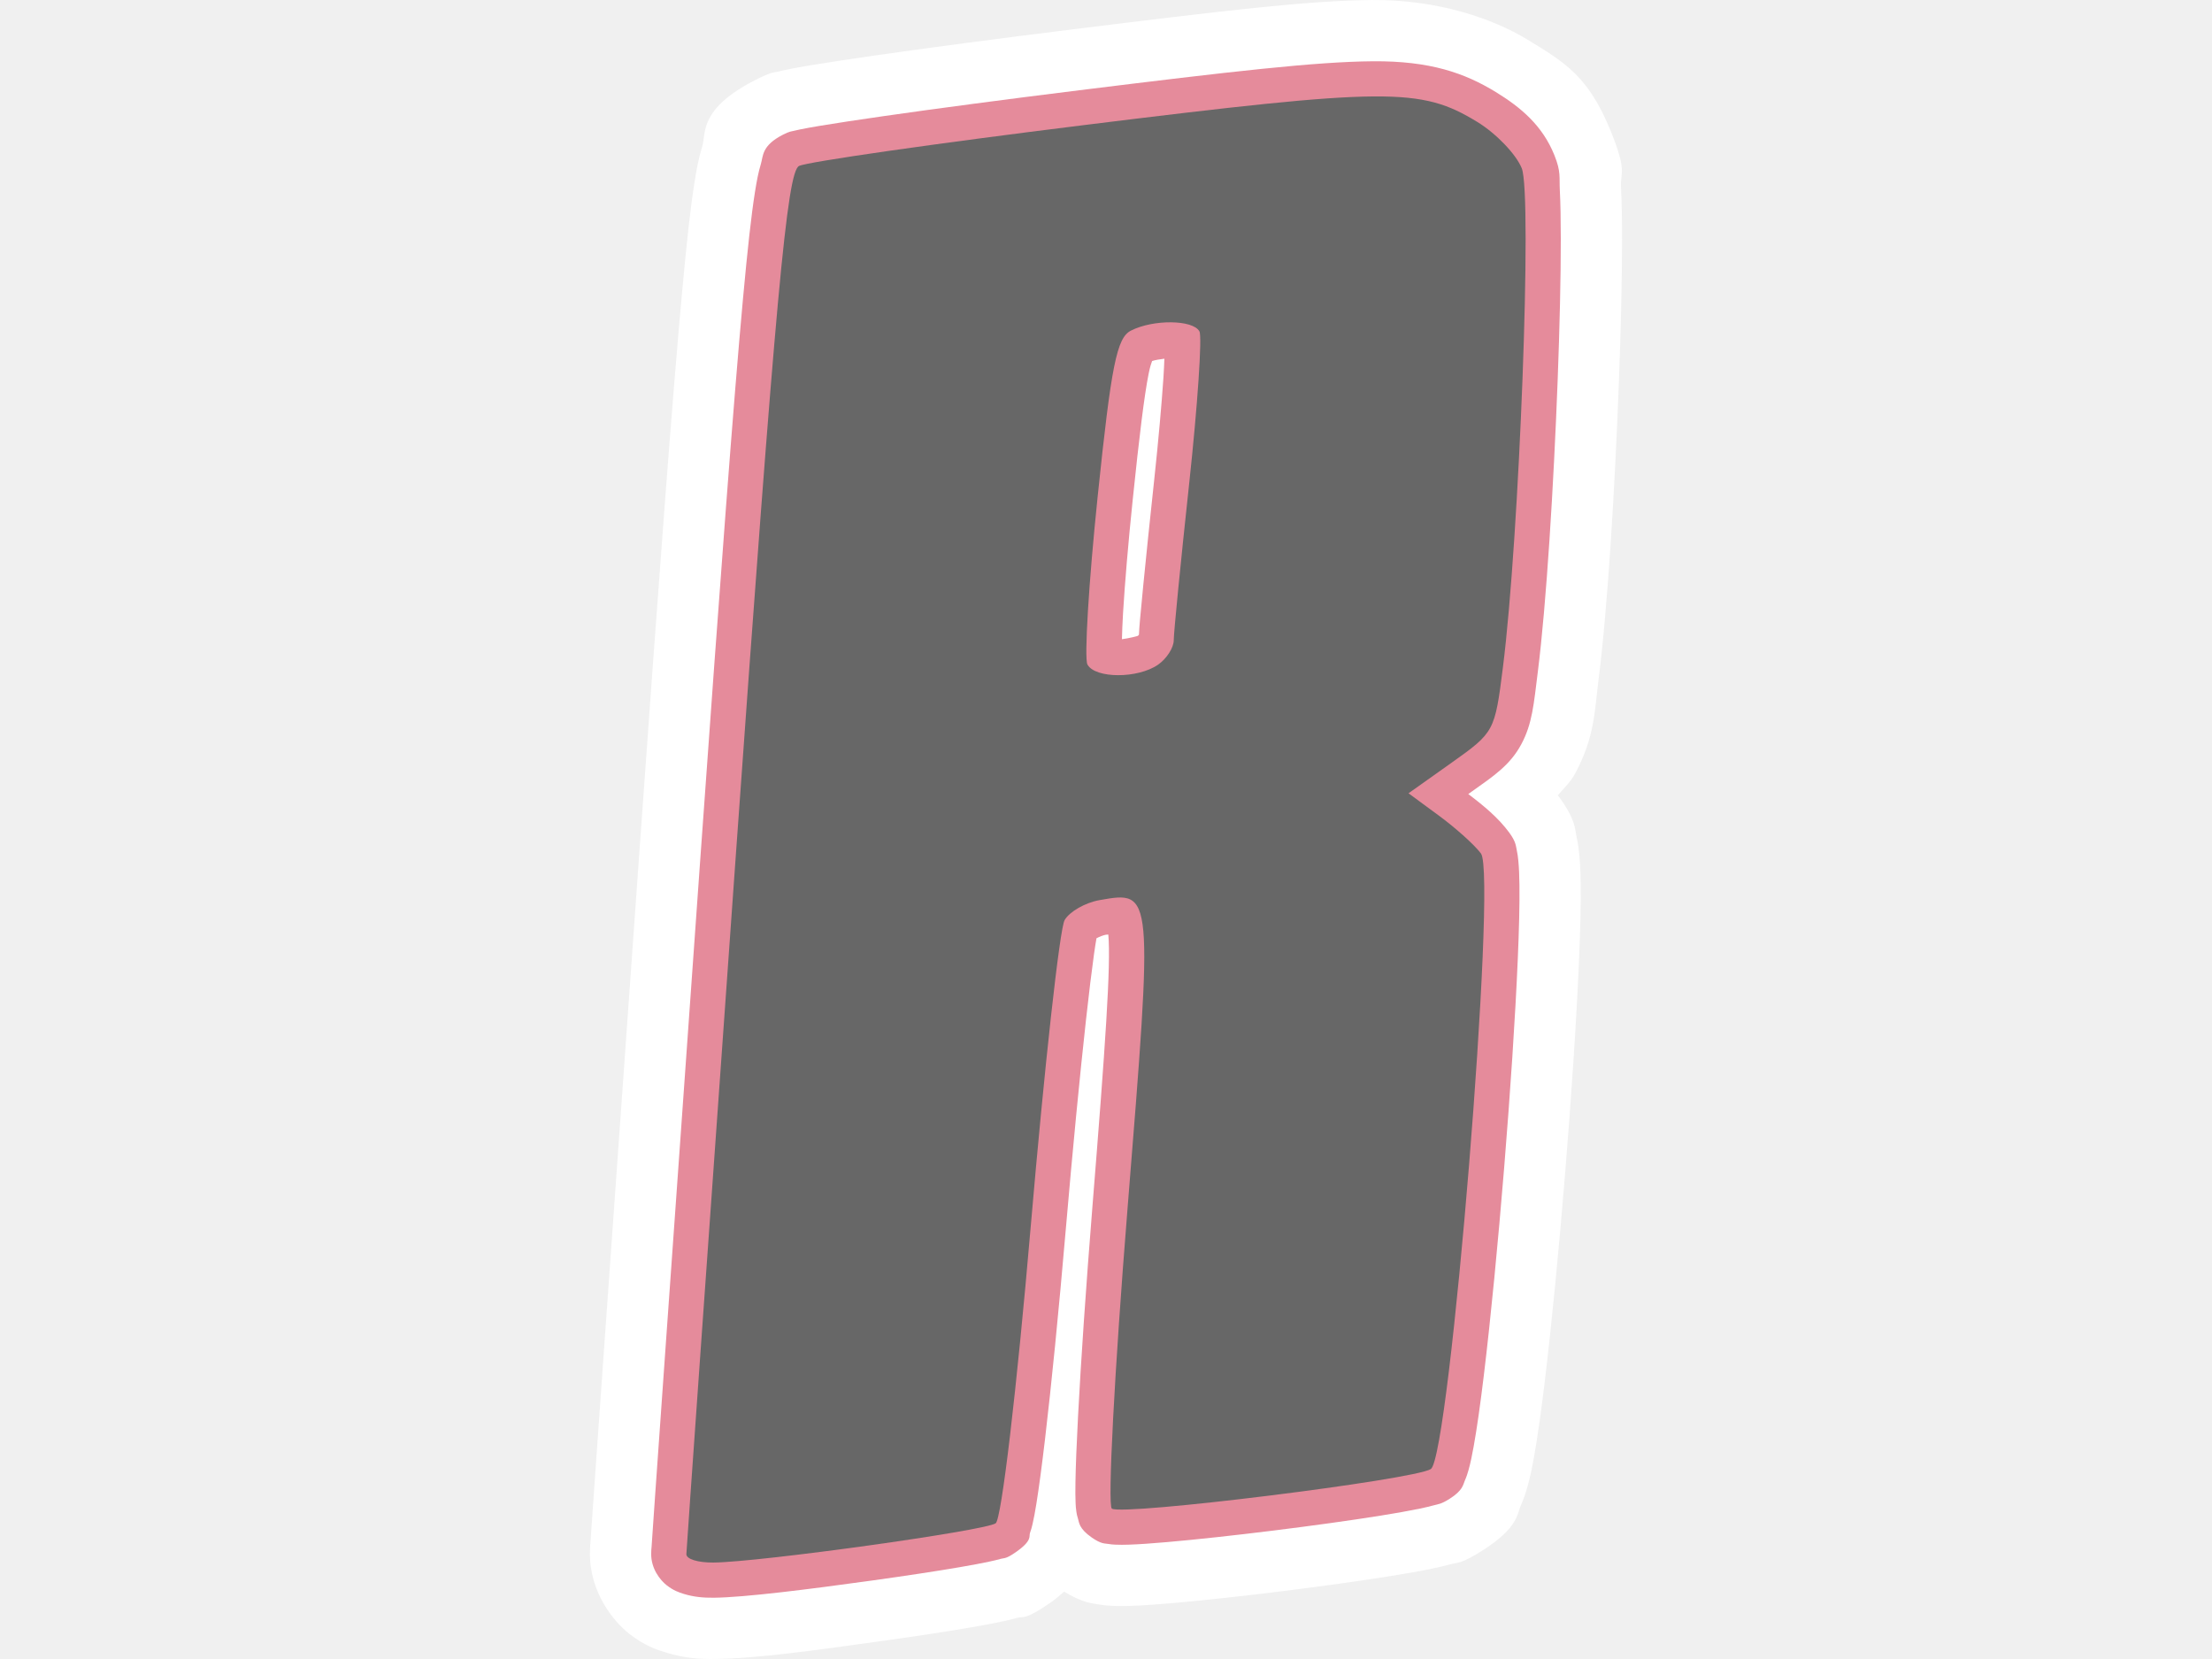
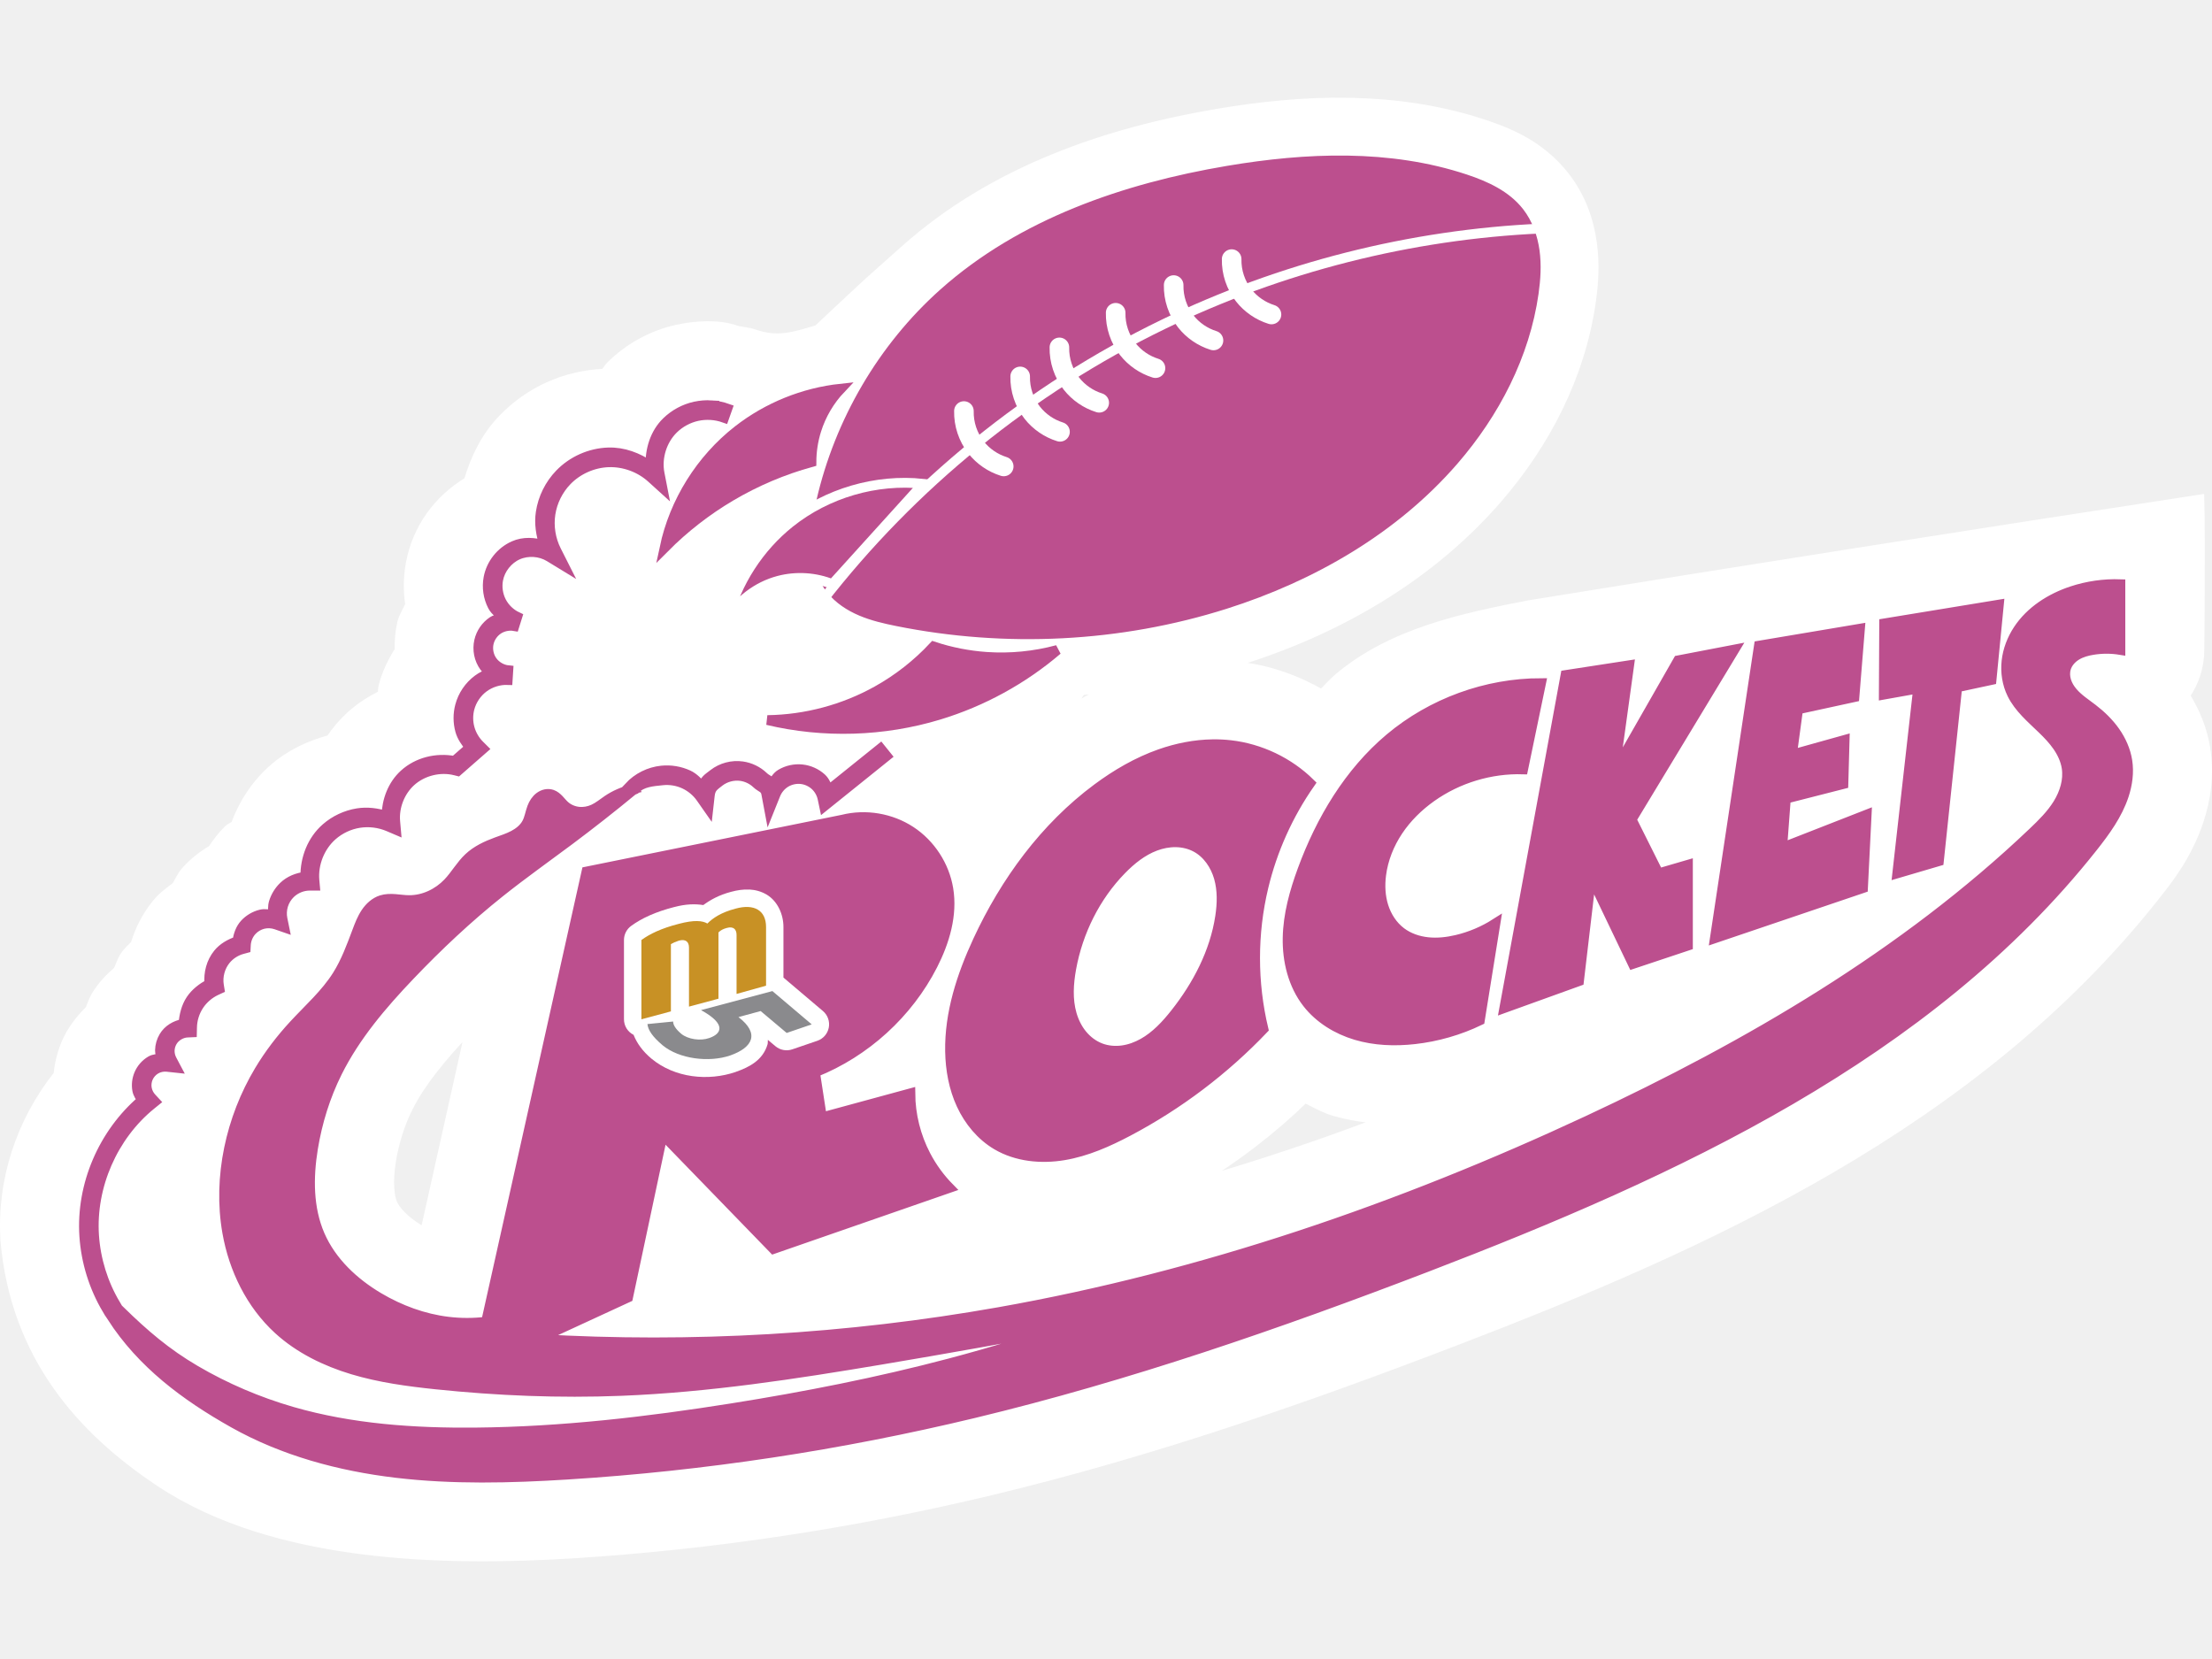
<svg xmlns="http://www.w3.org/2000/svg" width="200" height="150" viewBox="0 0 200 150" id="svg2" version="1.1">
  <defs id="defs4">
    <pattern y="0" x="0" height="6" width="6" patternUnits="userSpaceOnUse" id="EMFhbasepattern" />
    <pattern y="0" x="0" height="6" width="6" patternUnits="userSpaceOnUse" id="EMFhbasepattern-5" />
    <pattern y="0" x="0" height="6" width="6" patternUnits="userSpaceOnUse" id="EMFhbasepattern-52" />
    <pattern y="0" x="0" height="6" width="6" patternUnits="userSpaceOnUse" id="EMFhbasepattern-2" />
    <pattern y="0" x="0" height="6" width="6" patternUnits="userSpaceOnUse" id="EMFhbasepattern-1" />
    <pattern y="0" x="0" height="6" width="6" patternUnits="userSpaceOnUse" id="EMFhbasepattern-8" />
    <pattern y="0" x="0" height="6" width="6" patternUnits="userSpaceOnUse" id="EMFhbasepattern-4" />
  </defs>
  <g id="layer1" transform="translate(536.3054,-546.064)">
-     <g id="g4293" transform="matrix(1.020757,0,0,1.020757,-6.925655,-12.89117)">
-       <path d="m -397.051,547.59 c -5.668,0.045 -13.137,0.939 -26.635,2.609 -6.624,0.82 -12.786,1.638 -17.432,2.305 -2.323,0.333 -4.259,0.627 -5.742,0.875 -0.741,0.124 -1.359,0.234 -1.936,0.352 -0.288,0.059 -0.559,0.115 -0.91,0.205 -0.351,0.09 -0.49,-0.03 -2.01,0.744 -5.021,2.558 -4.346,4.723 -4.693,5.863 -0.347,1.14 -0.507,2.053 -0.688,3.189 -0.362,2.273 -0.697,5.321 -1.117,9.914 -0.841,9.186 -1.981,24.41 -3.77,49.463 -1.193,16.713 -2.279,31.992 -3.068,43.148 -0.395,5.578 -0.717,10.125 -0.939,13.307 -0.111,1.591 -0.198,2.84 -0.258,3.711 -0.03,0.435 -0.052,0.775 -0.068,1.023 -0.016,0.247 -0.016,-0.387 -0.041,0.77 -2e-5,6.8e-4 10e-6,0.001 0,0.002 -6e-5,0.003 6e-5,-0.001 0,0.002 -0.074,3.512 2.102,6.163 3.484,7.234 1.382,1.072 2.374,1.389 3.223,1.65 1.698,0.523 2.957,0.594 4.328,0.58 3.831,-0.04 9.035,-0.787 14.777,-1.586 2.871,-0.399 5.635,-0.817 7.842,-1.195 1.104,-0.189 2.056,-0.365 2.914,-0.551 0.429,-0.093 0.825,-0.183 1.32,-0.324 0.496,-0.141 0.588,0.279 2.932,-1.354 0.544,-0.379 0.799,-0.642 1.176,-0.955 1.611,0.97 2.417,1.025 2.945,1.115 0.611,0.105 0.973,0.124 1.305,0.141 0.663,0.034 1.151,0.022 1.688,0.004 1.073,-0.036 2.257,-0.121 3.629,-0.24 2.744,-0.238 6.169,-0.614 9.627,-1.043 3.458,-0.429 6.922,-0.908 9.725,-1.357 1.401,-0.225 2.625,-0.439 3.703,-0.664 0.539,-0.113 1.033,-0.222 1.602,-0.381 0.569,-0.159 0.876,0.024 2.836,-1.219 3.174,-2.013 3.067,-3.248 3.398,-3.994 0.331,-0.747 0.464,-1.219 0.592,-1.674 0.256,-0.91 0.409,-1.693 0.572,-2.6 0.326,-1.812 0.631,-4.016 0.945,-6.611 0.629,-5.19 1.271,-11.857 1.818,-18.568 0.547,-6.711 0.997,-13.435 1.223,-18.73 0.113,-2.648 0.175,-4.921 0.152,-6.799 -0.011,-0.939 -0.036,-1.76 -0.125,-2.668 -0.044,-0.454 -0.097,-0.921 -0.246,-1.598 -0.149,-0.677 -0.055,-1.48 -1.58,-3.553 -0.031,-0.042 -0.049,-0.046 -0.08,-0.088 0.523,-0.632 1.091,-1.107 1.545,-1.951 1.721,-3.2 1.71,-5.464 2.07,-8.316 0.813,-6.435 1.441,-16.852 1.799,-26.32 0.179,-4.734 0.283,-9.173 0.281,-12.697 -8.1e-4,-1.762 -0.025,-3.283 -0.094,-4.605 -0.068,-1.322 0.56,-1.301 -0.861,-4.838 a 8.542,8.542 0 0 0 0,-0.002 c -2.008,-4.996 -4.117,-6.195 -7.4,-8.203 -3.152,-1.928 -8.091,-3.567 -13.758,-3.521 z m -16.775,57.045 c 0.129,0.605 -0.024,0.74 -0.019,0.805 0.007,0.108 -0.003,-0.083 0,-0.371 9.6e-4,-0.087 0.017,-0.327 0.019,-0.434 z" id="path4291" style="fill:#ffffff;fill-opacity:1" />
-       <path d="m -397.008,553.016 c -5.07,0.041 -12.535,0.9 -26.012,2.568 -6.594,0.816 -12.73,1.632 -17.326,2.291 -2.298,0.33 -4.209,0.62 -5.619,0.855 -0.705,0.118 -1.281,0.221 -1.748,0.316 -0.233,0.048 -0.437,0.091 -0.645,0.145 -0.208,0.053 -0.312,0.028 -0.895,0.324 -1.916,0.976 -1.754,1.909 -1.967,2.607 -0.213,0.699 -0.359,1.452 -0.52,2.461 -0.321,2.018 -0.656,5.015 -1.072,9.559 -0.832,9.086 -1.972,24.307 -3.76,49.352 -1.193,16.712 -2.279,31.992 -3.068,43.146 -0.395,5.577 -0.717,10.123 -0.939,13.303 -0.111,1.59 -0.197,2.837 -0.256,3.703 -0.03,0.433 -0.053,0.771 -0.068,1.01 -0.016,0.239 -0.022,0.084 -0.031,0.531 -0.028,1.35 0.806,2.381 1.385,2.83 0.579,0.449 1.05,0.616 1.496,0.754 0.893,0.275 1.736,0.35 2.674,0.34 a 3.116,3.116 0 0 0 0.002,0 c 2.711,-0.028 8.425,-0.748 14.084,-1.535 2.83,-0.394 5.557,-0.805 7.674,-1.168 1.058,-0.181 1.958,-0.349 2.68,-0.506 0.361,-0.078 0.675,-0.151 0.982,-0.238 0.307,-0.088 0.426,0.034 1.318,-0.588 1.491,-1.039 1.149,-1.399 1.256,-1.697 0.107,-0.298 0.165,-0.526 0.225,-0.779 0.12,-0.507 0.224,-1.083 0.34,-1.797 0.231,-1.427 0.488,-3.368 0.77,-5.752 0.563,-4.768 1.214,-11.289 1.842,-18.615 0.605,-7.05 1.244,-13.614 1.783,-18.486 0.27,-2.436 0.516,-4.452 0.715,-5.867 0.085,-0.604 0.155,-1.033 0.217,-1.385 0.257,-0.139 0.622,-0.275 0.816,-0.309 0.122,-0.021 0.128,-0.007 0.232,-0.019 0.24,2.683 -0.267,9.917 -1.404,24.049 -0.579,7.19 -1.025,13.779 -1.279,18.635 -0.127,2.428 -0.206,4.417 -0.229,5.869 -0.011,0.726 -0.01,1.309 0.014,1.812 0.012,0.252 0.024,0.472 0.072,0.779 0.024,0.153 0.049,0.324 0.146,0.621 0.098,0.297 0.06,0.839 1.211,1.641 0.837,0.583 1.143,0.518 1.414,0.564 0.271,0.047 0.467,0.06 0.664,0.07 0.395,0.02 0.779,0.015 1.229,0 0.899,-0.03 2.023,-0.11 3.342,-0.225 2.637,-0.228 6.02,-0.599 9.428,-1.021 3.407,-0.423 6.828,-0.894 9.531,-1.328 1.352,-0.217 2.52,-0.424 3.455,-0.619 0.467,-0.098 0.874,-0.191 1.254,-0.297 0.38,-0.106 0.612,-0.083 1.387,-0.574 1.191,-0.755 1.187,-1.257 1.344,-1.611 0.157,-0.354 0.245,-0.639 0.33,-0.943 0.171,-0.609 0.309,-1.28 0.455,-2.092 0.292,-1.623 0.593,-3.765 0.9,-6.303 0.615,-5.075 1.254,-11.7 1.797,-18.357 0.543,-6.658 0.988,-13.338 1.209,-18.521 0.111,-2.592 0.167,-4.803 0.146,-6.502 -0.01,-0.85 -0.037,-1.564 -0.1,-2.203 -0.031,-0.32 -0.069,-0.616 -0.145,-0.961 -0.076,-0.345 -0.066,-0.707 -0.65,-1.502 a 3.116,3.116 0 0 0 0,-0.002 c -0.975,-1.325 -2.25,-2.376 -3.637,-3.426 l 0.33,-0.234 c 1.899,-1.348 3.37,-2.321 4.361,-4.164 0.992,-1.843 1.109,-3.582 1.469,-6.426 0.761,-6.026 1.403,-16.476 1.758,-25.846 0.177,-4.685 0.279,-9.077 0.277,-12.49 -7.9e-4,-1.706 -0.026,-3.163 -0.086,-4.328 -0.06,-1.165 0.114,-1.62 -0.479,-3.096 -1.049,-2.611 -2.94,-4.219 -5.197,-5.6 -2.748,-1.681 -5.813,-2.763 -10.883,-2.723 z m -18.469,26.344 c -0.024,0.535 -0.036,0.971 -0.084,1.676 -0.161,2.386 -0.447,5.615 -0.818,9.061 -0.376,3.491 -0.718,6.798 -0.967,9.324 -0.124,1.263 -0.226,2.33 -0.297,3.135 -0.051,0.578 -0.068,0.881 -0.086,1.25 -0.044,0.048 -0.102,0.11 -0.086,0.1 -0.043,0.03 -0.788,0.218 -1.422,0.303 0.02,-0.677 0.04,-1.362 0.1,-2.344 0.16,-2.636 0.459,-6.192 0.852,-9.98 0.599,-5.781 1.032,-9.28 1.408,-11.164 0.139,-0.697 0.231,-0.919 0.312,-1.154 0.3,-0.093 0.656,-0.152 1.088,-0.205 z" id="path4285" style="fill:#e58b9b;fill-opacity:1" />
-       <path style="fill:#676767;fill-opacity:1" d="m -457.818,685.254 c 0.009,-0.422 1.969,-28.114 4.354,-61.538 3.575,-50.081 4.564,-60.885 5.625,-61.426 0.708,-0.361 12.049,-1.988 25.201,-3.616 26.927,-3.333 29.855,-3.356 34.887,-0.279 1.668,1.02 3.432,2.862 3.931,4.103 0.938,2.333 -0.207,32.625 -1.671,44.208 -0.717,5.676 -0.758,5.753 -4.542,8.439 l -3.819,2.711 2.717,1.999 c 1.494,1.1 3.16,2.602 3.702,3.338 1.432,1.946 -2.767,53.457 -4.444,54.521 -1.512,0.959 -27.315,4.158 -28.255,3.503 -0.39,-0.272 0.235,-12.22 1.389,-26.551 2.277,-28.287 2.287,-28.18 -2.47,-27.348 -1.269,0.222 -2.664,1.018 -3.1,1.768 -0.435,0.751 -1.784,12.938 -2.997,27.083 -1.252,14.6 -2.597,25.991 -3.11,26.349 -0.955,0.665 -20.855,3.434 -24.99,3.477 -1.379,0.014 -2.417,-0.306 -2.407,-0.742 z m 41.785,-78.792 c 0.762,-0.531 1.385,-1.506 1.385,-2.167 0,-0.661 0.614,-6.9 1.366,-13.864 0.751,-6.964 1.16,-13.035 0.909,-13.491 -0.573,-1.041 -4.1,-1.076 -6.076,-0.061 -1.246,0.64 -1.734,3.079 -2.937,14.682 -0.794,7.653 -1.201,14.354 -0.906,14.89 0.69,1.253 4.466,1.26 6.258,0.011 z" id="path4661" />
+     <g id="g4212" transform="matrix(0.8854804,0,0,0.8854804,205.5589,155.8771)">
+       <path id="path7128" d="m -700.108,451.035 c -4.572,-0.072 -9.058,0.401 -13.348,1.125 -11.192,1.89 -22.833,5.766 -31.998,13.941 -4.292,3.829 -2.675,2.315 -8.893,8.145 -2.437,0.732 -4.105,1.266 -6.453,0.432 -0.546,-0.193 -1.113,-0.216 -1.67,-0.34 -0.702,-0.249 -1.435,-0.401 -2.178,-0.451 -0.334,-0.021 -0.666,-0.03 -0.996,-0.027 l -0.01,0 c -0.902,0.01 -1.783,0.107 -2.639,0.275 0.479,-0.089 0.964,-0.135 1.451,-0.137 l -1.701,0.182 c -0.017,0 -0.034,0 -0.051,0.01 -2.598,0.571 -4.949,1.84 -6.855,3.699 -0.264,0.258 -0.429,0.554 -0.664,0.824 -3.977,0.167 -7.649,1.805 -10.416,4.67 -1.732,1.793 -2.814,4.008 -3.512,6.367 -3.077,1.851 -5.244,4.799 -5.918,8.412 -0.264,1.415 -0.273,2.837 -0.061,4.229 -0.271,0.633 -0.669,1.199 -0.826,1.885 -0.21,0.918 -0.273,1.844 -0.258,2.768 -0.7,1.112 -1.285,2.301 -1.629,3.602 -0.079,0.297 -0.06,0.606 -0.117,0.906 -1.125,0.557 -2.211,1.237 -3.197,2.137 -0.818,0.746 -1.494,1.56 -2.068,2.412 -2.127,0.582 -4.131,1.508 -5.807,2.979 -1.867,1.638 -3.117,3.632 -3.902,5.752 -0.235,0.195 -0.502,0.268 -0.728,0.488 -0.628,0.61 -1.15,1.307 -1.627,2.031 -0.966,0.565 -1.853,1.263 -2.627,2.098 -0.516,0.556 -0.712,1.099 -1.057,1.656 -0.687,0.521 -1.384,1.005 -2.019,1.787 -1.045,1.286 -1.74,2.701 -2.176,4.144 -0.356,0.403 -0.733,0.686 -1.062,1.182 -0.349,0.524 -0.46,0.999 -0.701,1.508 -0.841,0.717 -1.633,1.535 -2.262,2.588 -0.263,0.44 -0.408,0.926 -0.606,1.393 -1.018,1.014 -1.901,2.152 -2.463,3.498 -0.424,1.016 -0.677,2.081 -0.785,3.164 -3.787,4.779 -5.828,10.773 -5.412,17.041 1.058,11.67 7.722,19.254 15.867,24.654 11.867,7.867 29.325,8.085 42.086,7.307 14.469,-0.904 28.84,-3.095 42.914,-6.479 16.271,-3.911 31.948,-9.358 47.24,-15.225 25.684,-9.852 53.059,-22.125 71.512,-45.432 1.423,-1.797 3.353,-4.227 4.535,-7.812 0.694,-2.106 1.1,-4.595 0.664,-7.361 -0.329,-2.086 -1.125,-3.837 -2.07,-5.395 0.95,-1.364 1.46,-2.986 1.463,-4.648 0,0 0.125,-10.713 0,-15.463 -22.522,3.446 -47.843,7.434 -68.596,10.803 -6.8,1.327 -13.952,2.839 -19.414,7.426 -0.622,0.522 -1.126,1.119 -1.697,1.674 -2.569,-1.473 -5.388,-2.48 -8.383,-2.824 -0.413,-0.048 -0.825,-0.078 -1.234,-0.102 0.523,-0.153 1.047,-0.304 1.566,-0.469 9.718,-3.08 19.075,-8.396 26.061,-16.459 4.824,-5.568 8.476,-12.466 9.57,-20.172 0.246,-1.732 0.408,-3.736 0.103,-5.959 l 0,0 c -0.309,-2.253 -1.096,-4.666 -2.783,-6.836 -2.537,-3.263 -5.845,-4.548 -8.348,-5.379 -4.576,-1.519 -9.248,-2.143 -13.82,-2.215 z m -24.4,59.914 c -1.568,0.722 -3.031,1.545 -4.385,2.439 0.536,-0.701 1.041,-1.433 1.531,-2.178 0.952,-0.07 1.904,-0.154 2.853,-0.262 z m -65.363,34.775 -4.588,20.568 c -0.175,-0.092 -0.344,-0.083 -0.517,-0.186 -1.486,-0.88 -2.404,-1.954 -2.682,-2.594 -0.287,-0.662 -0.473,-2.208 -0.137,-4.275 0.316,-1.941 0.901,-3.798 1.725,-5.451 1.253,-2.515 3.382,-5.13 6.027,-7.904 0.055,-0.057 0.117,-0.101 0.172,-0.158 z m -39.762,1.887 c -4e-4,0.013 0,0.014 0,0.027 -5e-4,0.015 -0.01,0.028 -0.01,0.043 z m 125.066,5.238 c 0.953,0.461 1.884,1.015 2.865,1.309 1.778,0.531 3.505,0.755 5.176,0.83 -6.316,2.43 -12.718,4.555 -19.182,6.43 4.024,-2.44 7.77,-5.282 11.141,-8.568 z" style="fill:#ffffff;fill-opacity:1;fill-rule:evenodd;stroke:#ffffff;stroke-width:0.814px;stroke-linecap:butt;stroke-linejoin:miter;stroke-opacity:1" />
+       <path id="path7027" d="m -765.167,482.03 c -0.555,-0.035 -1.115,0.01 -1.66,0.127 l -0.01,0 c -1.092,0.24 -2.108,0.788 -2.908,1.568 -1.203,1.174 -1.699,2.854 -1.649,4.523 -1.271,-0.884 -2.759,-1.452 -4.311,-1.4 -1.855,0.062 -3.66,0.864 -4.949,2.199 -1.034,1.071 -1.721,2.458 -1.943,3.93 -0.172,1.133 0.015,2.276 0.379,3.359 -1.032,-0.321 -2.136,-0.394 -3.133,0.051 -1.329,0.592 -2.313,1.837 -2.58,3.268 -0.181,0.972 -0.033,1.992 0.42,2.871 0.289,0.562 0.847,0.892 1.338,1.285 -0.456,0.075 -0.94,0.02 -1.328,0.277 -0.697,0.462 -1.196,1.185 -1.383,2 -0.208,0.91 -0.018,1.886 0.535,2.647 0.183,0.254 0.443,0.427 0.688,0.617 -0.485,0.163 -0.953,0.387 -1.365,0.693 -0.884,0.657 -1.529,1.612 -1.81,2.678 -0.218,0.826 -0.216,1.704 0.012,2.529 0.175,0.646 0.577,1.193 0.994,1.715 l -1.578,1.381 c -1.817,-0.351 -3.762,0.115 -5.133,1.365 -1.185,1.081 -1.769,2.654 -1.814,4.25 -0.953,-0.3 -1.957,-0.434 -2.945,-0.275 -1.193,0.191 -2.324,0.723 -3.232,1.52 -1.408,1.235 -2.126,3.094 -2.1,4.961 -0.829,0.099 -1.626,0.415 -2.227,0.998 -0.46,0.447 -0.803,1.006 -0.992,1.619 -0.129,0.419 -0.082,0.861 -0.062,1.297 -0.426,-0.061 -0.852,-0.159 -1.272,-0.055 -0.625,0.156 -1.195,0.493 -1.633,0.965 -0.447,0.482 -0.653,1.12 -0.758,1.766 -0.752,0.259 -1.466,0.656 -1.969,1.275 -0.698,0.859 -0.982,1.978 -0.885,3.076 -0.738,0.406 -1.425,0.921 -1.893,1.623 -0.484,0.727 -0.681,1.594 -0.76,2.461 -0.812,0.148 -1.561,0.579 -1.988,1.295 -0.253,0.425 -0.393,0.91 -0.406,1.404 -0.01,0.289 0.116,0.555 0.193,0.832 -0.393,0.049 -0.8,0.044 -1.143,0.248 -0.533,0.316 -0.953,0.799 -1.191,1.371 -0.213,0.511 -0.277,1.077 -0.18,1.621 0.068,0.379 0.298,0.693 0.506,1.014 -3.978,3.396 -6.256,8.664 -5.91,13.887 0.174,2.628 0.974,5.208 2.318,7.473 l 0.861,-0.51 c -1.263,-2.128 -2.018,-4.561 -2.182,-7.029 -0.332,-5.015 1.914,-10.161 5.816,-13.328 l 0.414,-0.336 -0.363,-0.393 c -0.243,-0.262 -0.414,-0.601 -0.477,-0.953 -0.063,-0.352 -0.021,-0.729 0.117,-1.059 0.154,-0.369 0.436,-0.693 0.779,-0.896 0.343,-0.204 0.763,-0.294 1.16,-0.252 l 0.935,0.1 -0.439,-0.83 c -0.15,-0.283 -0.227,-0.612 -0.219,-0.932 0.01,-0.32 0.103,-0.643 0.268,-0.918 0.312,-0.523 0.924,-0.89 1.531,-0.918 l 0.473,-0.021 0.01,-0.473 c 0.01,-0.812 0.261,-1.625 0.711,-2.301 0.43,-0.646 1.045,-1.173 1.748,-1.5 l 0.346,-0.16 -0.061,-0.375 c -0.147,-0.901 0.116,-1.88 0.691,-2.588 0.43,-0.529 1.037,-0.922 1.695,-1.098 l 0.348,-0.094 0.02,-0.359 c 0.033,-0.528 0.258,-1.054 0.617,-1.441 0.303,-0.327 0.712,-0.568 1.145,-0.676 0.433,-0.108 0.904,-0.083 1.326,0.062 l 0.828,0.287 -0.176,-0.861 c -0.094,-0.462 -0.07,-0.95 0.068,-1.4 0.139,-0.45 0.395,-0.869 0.732,-1.197 0.515,-0.501 1.246,-0.803 1.961,-0.803 l 0.547,0 -0.049,-0.543 c -0.152,-1.689 0.557,-3.46 1.832,-4.578 0.764,-0.67 1.725,-1.123 2.729,-1.283 1.004,-0.161 2.059,-0.031 2.994,0.367 l 0.769,0.328 -0.074,-0.834 c -0.135,-1.498 0.476,-3.072 1.588,-4.086 1.192,-1.087 2.978,-1.533 4.541,-1.135 l 0.254,0.064 2.602,-2.277 -0.379,-0.377 c -0.479,-0.477 -0.833,-1.088 -1.01,-1.74 -0.179,-0.652 -0.18,-1.356 -0.01,-2.01 0.222,-0.841 0.744,-1.612 1.442,-2.131 0.698,-0.519 1.586,-0.796 2.455,-0.766 l 0.064,-0.996 c -0.634,-0.061 -1.255,-0.419 -1.627,-0.935 -0.375,-0.515 -0.514,-1.215 -0.371,-1.838 0.127,-0.557 0.485,-1.075 0.961,-1.391 0.476,-0.316 1.092,-0.445 1.654,-0.346 l 0.297,-0.945 c -0.69,-0.321 -1.277,-0.884 -1.625,-1.561 -0.348,-0.677 -0.466,-1.482 -0.326,-2.231 0.204,-1.091 0.99,-2.086 2.004,-2.537 1.014,-0.452 2.28,-0.369 3.227,0.209 l 1.498,0.914 -0.791,-1.566 c -0.575,-1.139 -0.789,-2.469 -0.598,-3.731 0.191,-1.262 0.789,-2.469 1.676,-3.387 1.103,-1.142 2.675,-1.84 4.262,-1.893 1.587,-0.053 3.201,0.539 4.377,1.605 l 1.115,1.01 -0.287,-1.476 c -0.314,-1.612 0.243,-3.398 1.418,-4.545 0.664,-0.648 1.518,-1.109 2.424,-1.309 0.906,-0.199 1.876,-0.138 2.75,0.172 l 0.334,-0.943 c -0.527,-0.187 -1.079,-0.297 -1.635,-0.332 z m 143.869,18.27 c -1.674,-0.059 -3.358,0.182 -4.949,0.707 -2.183,0.721 -4.233,2.027 -5.496,3.947 -0.632,0.96 -1.057,2.063 -1.182,3.205 -0.125,1.143 0.056,2.324 0.562,3.356 0.698,1.421 1.95,2.474 3.088,3.574 0.569,0.55 1.119,1.125 1.568,1.777 0.449,0.652 0.795,1.388 0.918,2.17 0.2,1.275 -0.21,2.586 -0.887,3.686 -0.677,1.099 -1.608,2.016 -2.543,2.906 -13.141,12.508 -29.044,21.776 -45.484,29.447 -19.148,8.934 -39.302,15.872 -60.109,19.553 -15.508,2.746 -31.339,3.667 -47.061,2.746 l 9.193,-4.242 3.535,-16.617 11.315,11.666 17.967,-6.238 c -0.961,-0.976 -1.778,-2.094 -2.412,-3.307 -1.02,-1.949 -1.567,-4.144 -1.582,-6.344 l -9.024,2.455 -0.707,-4.598 c 5.147,-2.052 9.502,-6.022 12.02,-10.959 1.223,-2.398 2.031,-5.123 1.592,-7.779 -0.394,-2.382 -1.822,-4.574 -3.842,-5.899 -2.019,-1.324 -4.599,-1.76 -6.941,-1.172 l -26.162,5.303 -10.254,45.963 c -1.29,0.157 -2.599,0.157 -3.889,0 -2.497,-0.303 -4.908,-1.193 -7.072,-2.475 -2.553,-1.512 -4.828,-3.644 -6.01,-6.365 -1.194,-2.749 -1.188,-5.88 -0.707,-8.838 0.439,-2.696 1.257,-5.335 2.475,-7.779 1.846,-3.706 4.569,-6.902 7.426,-9.898 2.88,-3.02 5.928,-5.885 9.191,-8.486 2.304,-1.837 4.71,-3.539 7.07,-5.303 2.209,-1.651 4.378,-3.356 6.506,-5.111 l 0.236,-0.103 c 0.691,-0.747 1.783,-0.816 2.795,-0.92 0.746,-0.077 1.517,0.049 2.199,0.361 0.682,0.312 1.285,0.813 1.715,1.428 l 0.758,1.084 0.148,-1.314 c 0.086,-0.766 0.377,-0.946 0.986,-1.418 0.61,-0.472 1.432,-0.689 2.195,-0.58 0.595,0.085 1.171,0.364 1.605,0.779 0.434,0.415 0.864,0.415 0.975,1.006 l 0.316,1.684 0.639,-1.59 c 0.201,-0.501 0.578,-0.943 1.041,-1.221 0.464,-0.278 1.03,-0.403 1.566,-0.344 0.52,0.056 1.028,0.284 1.416,0.635 0.388,0.351 0.665,0.834 0.773,1.346 l 0.168,0.797 6.385,-5.135 -0.627,-0.779 -5.314,4.274 c -0.199,-0.443 -0.353,-0.915 -0.715,-1.242 -0.548,-0.495 -1.244,-0.809 -1.979,-0.889 -0.76,-0.083 -1.535,0.088 -2.189,0.48 -0.406,0.244 -0.624,0.676 -0.9,1.057 -0.207,-0.482 -0.482,-0.436 -0.863,-0.801 -0.589,-0.563 -1.35,-0.932 -2.156,-1.047 -1.04,-0.148 -2.116,0.136 -2.947,0.779 -0.613,0.475 -0.874,0.592 -1.119,1.322 -0.449,-0.458 -0.876,-0.951 -1.461,-1.219 -0.847,-0.387 -1.792,-0.543 -2.719,-0.447 -1.261,0.13 -2.456,0.727 -3.316,1.658 l 0.281,0.26 c -0.885,0.216 -1.734,0.581 -2.488,1.092 -0.473,0.32 -0.914,0.695 -1.434,0.934 -0.47,0.216 -0.998,0.312 -1.512,0.256 -0.514,-0.056 -1.014,-0.265 -1.402,-0.607 -0.22,-0.194 -0.4,-0.426 -0.602,-0.639 -0.202,-0.212 -0.432,-0.408 -0.709,-0.504 -0.211,-0.073 -0.443,-0.085 -0.662,-0.041 -0.219,0.044 -0.427,0.141 -0.607,0.274 -0.361,0.264 -0.609,0.66 -0.768,1.078 -0.2,0.527 -0.274,1.103 -0.541,1.6 -0.296,0.55 -0.807,0.957 -1.359,1.248 -0.552,0.291 -1.152,0.481 -1.738,0.695 -1.023,0.375 -2.033,0.846 -2.828,1.59 -0.811,0.759 -1.355,1.76 -2.121,2.564 -1.029,1.081 -2.486,1.78 -3.978,1.768 -0.474,0 -0.945,-0.078 -1.418,-0.113 -0.473,-0.035 -0.958,-0.031 -1.41,0.113 -0.664,0.212 -1.205,0.714 -1.592,1.293 -0.387,0.579 -0.638,1.236 -0.883,1.889 -0.581,1.546 -1.153,3.111 -2.033,4.508 -1.194,1.893 -2.901,3.396 -4.42,5.039 -1.331,1.439 -2.529,3.002 -3.535,4.684 -1.467,2.453 -2.518,5.155 -3.094,7.955 -0.579,2.817 -0.676,5.742 -0.176,8.574 0.66,3.74 2.413,7.335 5.215,9.899 2.134,1.952 4.801,3.253 7.57,4.088 2.769,0.834 5.653,1.222 8.529,1.523 6.276,0.654 12.597,0.913 18.902,0.664 8.902,-0.352 17.73,-1.707 26.516,-3.182 6.612,-1.11 13.212,-2.288 19.799,-3.535 -4.192,1.456 -8.437,2.753 -12.726,3.889 -7.332,1.94 -14.785,3.405 -22.275,4.596 -8.659,1.377 -17.394,2.393 -26.162,2.477 -6.308,0.06 -12.677,-0.373 -18.738,-2.123 -3.458,-0.999 -6.795,-2.422 -9.9,-4.242 -2.981,-1.748 -5.2,-3.657 -7.672,-6.072 l -0.84,0.646 c 3.059,4.743 7.492,8.052 12.41,10.82 5.08,2.859 10.821,4.408 16.609,5.096 5.789,0.688 11.645,0.541 17.463,0.178 13.985,-0.874 27.891,-2.993 41.516,-6.268 15.753,-3.787 31.098,-9.107 46.225,-14.91 25.342,-9.721 51.189,-21.597 68.037,-42.877 1.286,-1.625 2.533,-3.334 3.182,-5.303 0.374,-1.136 0.54,-2.354 0.353,-3.535 -0.17,-1.075 -0.627,-2.094 -1.254,-2.984 -0.626,-0.89 -1.418,-1.655 -2.281,-2.318 -0.704,-0.54 -1.466,-1.025 -2.041,-1.701 -0.287,-0.338 -0.526,-0.725 -0.658,-1.149 -0.132,-0.423 -0.154,-0.886 -0.023,-1.31 0.17,-0.553 0.588,-1.007 1.084,-1.305 0.496,-0.298 1.067,-0.453 1.639,-0.547 0.934,-0.154 1.894,-0.154 2.828,0 z m -12.408,2.087 -11.713,1.921 -0.037,7.271 3.5,-0.625 -2.125,18.875 4.25,-1.25 1.875,-17.75 3.5,-0.75 z m -14.183,2.457 -10.317,1.735 -4.5,29.875 15.125,-5.125 0.375,-7.5 -8.625,3.375 0.375,-5 5.875,-1.5 0.125,-4.5 -5.375,1.5 0.625,-4.625 5.75,-1.25 z m -12.817,2.131 -5.75,1.104 -6.5,11.375 1.5,-10.875 -6.5,1 -6.25,34 7.625,-2.75 1.25,-10.625 4.25,8.875 5.625,-1.875 0,-8.25 -3,0.875 -2.75,-5.5 z m -19.748,3.426 c -5.592,0 -11.161,2.031 -15.443,5.627 -4.168,3.499 -7.045,8.345 -8.922,13.453 -0.818,2.226 -1.465,4.547 -1.512,6.918 -0.047,2.371 0.549,4.812 2.008,6.682 1.236,1.585 3.033,2.682 4.959,3.258 1.925,0.575 3.975,0.649 5.973,0.428 2.316,-0.257 4.587,-0.911 6.686,-1.924 l 1.592,-9.898 c -1.215,0.774 -2.561,1.342 -3.963,1.672 -0.96,0.226 -1.955,0.339 -2.936,0.236 -0.981,-0.102 -1.95,-0.43 -2.736,-1.025 -0.86,-0.651 -1.47,-1.602 -1.795,-2.631 -0.324,-1.029 -0.374,-2.133 -0.238,-3.203 0.204,-1.611 0.824,-3.157 1.725,-4.508 0.901,-1.351 2.079,-2.506 3.402,-3.445 2.707,-1.922 6.051,-2.933 9.369,-2.83 z m -33.533,6.244 c -1.829,0.026 -3.655,0.389 -5.383,0.998 -2.304,0.813 -4.441,2.056 -6.402,3.512 -5.346,3.968 -9.398,9.515 -12.197,15.557 -1.648,3.558 -2.902,7.392 -2.83,11.312 0.034,1.859 0.374,3.729 1.154,5.416 0.78,1.687 2.018,3.187 3.619,4.131 2.029,1.196 4.521,1.435 6.844,1.047 2.323,-0.388 4.509,-1.361 6.592,-2.461 5.118,-2.704 9.794,-6.241 13.789,-10.43 -1.135,-4.743 -1.135,-9.753 0,-14.496 0.908,-3.793 2.535,-7.413 4.771,-10.607 -2.18,-2.148 -5.09,-3.54 -8.131,-3.889 -0.607,-0.07 -1.216,-0.099 -1.826,-0.09 z m -3.76,10.008 c 0.711,0.011 1.424,0.176 2.051,0.512 1.175,0.629 1.98,1.824 2.346,3.105 0.365,1.282 0.329,2.649 0.129,3.967 -0.551,3.638 -2.313,7.013 -4.596,9.899 -0.929,1.175 -1.973,2.299 -3.279,3.031 -0.653,0.366 -1.367,0.629 -2.109,0.731 -0.742,0.101 -1.512,0.037 -2.213,-0.227 -0.736,-0.276 -1.384,-0.768 -1.883,-1.375 -0.499,-0.607 -0.852,-1.327 -1.07,-2.082 -0.436,-1.51 -0.334,-3.127 -0.053,-4.674 0.688,-3.762 2.456,-7.34 5.127,-10.076 0.994,-1.018 2.131,-1.933 3.463,-2.432 0.666,-0.249 1.377,-0.39 2.088,-0.379 z" style="fill:#bc4f8e;fill-opacity:1;fill-rule:evenodd;stroke:#bc4f8e;stroke-width:1px;stroke-linecap:butt;stroke-linejoin:miter;stroke-opacity:1" />
+       <path id="path7039" d="m -752.955,500.833 c 0.797,0.996 1.899,1.715 3.074,2.212 1.175,0.497 2.426,0.786 3.676,1.038 11.08,2.228 22.726,1.664 33.5,-1.75 8.87,-2.811 17.243,-7.634 23.336,-14.667 4.19,-4.836 7.265,-10.748 8.164,-17.083 0.202,-1.425 0.295,-2.876 0.099,-4.302 -0.195,-1.426 -0.691,-2.83 -1.574,-3.966 -1.339,-1.722 -3.429,-2.679 -5.5,-3.366 -7.762,-2.577 -16.21,-2.228 -24.275,-0.866 -10.518,1.777 -21.039,5.399 -29,12.5 -6.231,5.558 -10.633,13.112 -12.5,21.25 -0.349,1.524 -0.614,3.084 -0.526,4.644 0.088,1.561 0.55,3.135 1.526,4.356 z" style="fill:#bc4f8e;fill-opacity:1;fill-rule:evenodd;stroke:#bc4f8e;stroke-width:1px;stroke-linecap:butt;stroke-linejoin:miter;stroke-opacity:1" />
+       <path id="path7043" d="m -769.955,496.583 c 0.998,-4.71 3.704,-9.039 7.5,-12 3.016,-2.353 6.697,-3.842 10.5,-4.25 -1.142,1.202 -2.004,2.668 -2.5,4.25 -0.329,1.05 -0.498,2.15 -0.5,3.25 -2.889,0.794 -5.671,1.975 -8.25,3.5 -2.46,1.455 -4.734,3.224 -6.75,5.25 z" style="fill:#bc4f8e;fill-opacity:1;fill-rule:evenodd;stroke:#bc4f8e;stroke-width:1px;stroke-linecap:butt;stroke-linejoin:miter;stroke-opacity:1" />
+       <path id="path7047" d="m -759.449,514.176 c 3.913,-0.051 7.81,-1.094 11.225,-3.005 2.133,-1.193 4.079,-2.72 5.745,-4.508 1.744,0.577 3.56,0.934 5.392,1.061 2.433,0.168 4.893,-0.072 7.248,-0.707 -3.521,3.013 -7.673,5.286 -12.109,6.629 -5.651,1.711 -11.757,1.896 -17.501,0.53 z" style="fill:#bc4f8e;fill-opacity:1;fill-rule:evenodd;stroke:#bc4f8e;stroke-width:1px;stroke-linecap:butt;stroke-linejoin:miter;stroke-opacity:1" />
+       <path style="fill:none;fill-rule:evenodd;stroke:#ffffff;stroke-width:2;stroke-linecap:round;stroke-linejoin:miter;stroke-miterlimit:4;stroke-dasharray:none;stroke-opacity:1" d="m -739.385,482.621 c -0.031,1.33 0.414,2.667 1.237,3.712 0.719,0.913 1.719,1.6 2.828,1.945" id="path7059" />
+       <path id="path7063" d="m -733.64,479.086 c -0.031,1.33 0.414,2.667 1.238,3.712 0.719,0.913 1.719,1.6 2.828,1.945" style="fill:none;fill-rule:evenodd;stroke:#ffffff;stroke-width:2;stroke-linecap:round;stroke-linejoin:miter;stroke-miterlimit:4;stroke-dasharray:none;stroke-opacity:1" />
+       <path id="path7067" d="m -729.635,476.121 c -0.031,1.33 0.414,2.667 1.238,3.712 0.719,0.913 1.719,1.6 2.828,1.945" style="fill:none;fill-rule:evenodd;stroke:#ffffff;stroke-width:2;stroke-linecap:round;stroke-linejoin:miter;stroke-miterlimit:4;stroke-dasharray:none;stroke-opacity:1" />
+       <path style="fill:none;fill-rule:evenodd;stroke:#ffffff;stroke-width:2;stroke-linecap:round;stroke-linejoin:miter;stroke-miterlimit:4;stroke-dasharray:none;stroke-opacity:1" d="m -723.89,472.586 c -0.031,1.33 0.414,2.667 1.238,3.712 0.719,0.913 1.719,1.6 2.828,1.945" id="path7071" />
+       <path style="fill:none;fill-rule:evenodd;stroke:#ffffff;stroke-width:2;stroke-linecap:round;stroke-linejoin:miter;stroke-miterlimit:4;stroke-dasharray:none;stroke-opacity:1" d="m -717.968,469.757 c -0.031,1.33 0.414,2.667 1.238,3.712 0.719,0.913 1.719,1.6 2.828,1.945" id="path7075" />
+       <path id="path7079" d="m -712.046,467.106 c -0.031,1.33 0.414,2.667 1.238,3.712 0.719,0.913 1.719,1.6 2.828,1.945" style="fill:none;fill-rule:evenodd;stroke:#ffffff;stroke-width:2;stroke-linecap:round;stroke-linejoin:miter;stroke-miterlimit:4;stroke-dasharray:none;stroke-opacity:1" />
+       <path id="path7051" d="m -763.603,504.011 c 0.997,-3.909 3.299,-7.472 6.452,-9.988 3.79,-3.024 8.79,-4.485 13.612,-3.977 l -9.281,10.253 c -1.725,-0.703 -3.679,-0.829 -5.48,-0.353 -2.211,0.584 -4.166,2.082 -5.303,4.066 z" style="fill:#bc4f8e;fill-opacity:1;fill-rule:evenodd;stroke:#ffffff;stroke-width:1px;stroke-linecap:butt;stroke-linejoin:miter;stroke-opacity:1" />
+       <path style="fill:none;fill-rule:evenodd;stroke:#ffffff;stroke-width:1;stroke-linecap:butt;stroke-linejoin:miter;stroke-miterlimit:4;stroke-dasharray:none;stroke-opacity:1" d="m -753.923,502.079 c 9.25,-11.937 21.283,-21.702 34.868,-28.297 12.031,-5.84 25.262,-9.196 38.623,-9.796" id="path7055" />
+       <g transform="matrix(0.9128317,0,0,0.9128317,-4219.621,-3639.923)" id="g7202">
+         <path style="clip-rule:evenodd;fill:#ffffff;fill-rule:evenodd" id="path7200" d="m 3788.547,4569.742 c -0.67,-0.033 -1.354,0.07 -2.023,0.254 -1.361,0.358 -2.32,0.906 -3.107,1.48 -0.927,-0.145 -1.948,-0.12 -3.215,0.215 -0,6e-4 -0,0 -0.01,0 -2.132,0.543 -3.689,1.274 -4.848,2.121 a 1.947,1.947 0 0 0 -0.799,1.572 l 0,8.869 a 1.947,1.947 0 0 0 1.074,1.74 c 0.39,0.97 1.024,1.84 1.994,2.658 a 1.947,1.947 0 0 0 0.016,0.012 c 2.596,2.147 6.327,2.542 9.43,1.477 a 1.947,1.947 0 0 0 0.014,-0.01 c 1.535,-0.54 3.012,-1.318 3.531,-3.068 0.049,-0.164 0.015,-0.34 0.035,-0.51 l 0.848,0.713 a 1.947,1.947 0 0 0 1.883,0.351 l 2.803,-0.957 a 1.947,1.947 0 0 0 0.629,-3.328 l -4.399,-3.727 a 1.947,1.947 0 0 0 -0.019,-0.016 l 0,-5.664 c 0,-1.406 -0.657,-2.898 -1.891,-3.625 -0.617,-0.363 -1.276,-0.531 -1.949,-0.564 z" />
+         <g transform="matrix(0.3547815,0,0,0.3547815,3776.318,4571.59)" id="g7185" style="clip-rule:evenodd;fill-rule:evenodd">
+           <path id="path7187" d="m 39.8,25.1 0,-18.5 C 39.8,1.3 36,-0.8 30.2,0.8 25.6,2 23,3.8 21.3,5.5 19.8,4.6 17.2,4.3 12.3,5.6 6.8,7 3.1,8.8 0.5,10.7 l 0,25 9.3,-2.5 0,-21.2 c 0.7,-0.4 1.3,-0.7 2.5,-1.1 2.2,-0.6 3.2,0.4 3.2,2.2 l 0,18.6 9.3,-2.5 0,-20.9 c 0.7,-0.7 1.5,-1.1 2.6,-1.4 2.1,-0.6 3.1,0.4 3.1,2.2 l 0,18.6 9.3,-2.6 z" style="fill:#c89125" />
+           <path id="path7189" d="m 28.5,47.1 c 7.1,-2.5 9.4,-6.9 2.6,-12.1 l 7,-1.9 8.2,6.9 7.9,-2.7 -12.4,-10.5 -22.5,6 c 8.2,4.5 6.4,7.5 2.6,8.8 -2.8,1 -6.7,0.4 -8.8,-1.3 -1.9,-1.6 -2.6,-2.9 -2.6,-3.9 l -8.1,0.8 c 0.2,1.9 1.6,4 4.8,6.7 5.2,4.3 14.6,5.5 21.3,3.2 z" style="fill:#8a8a8d" />
+         </g>
+       </g>
    </g>
  </g>
</svg>
